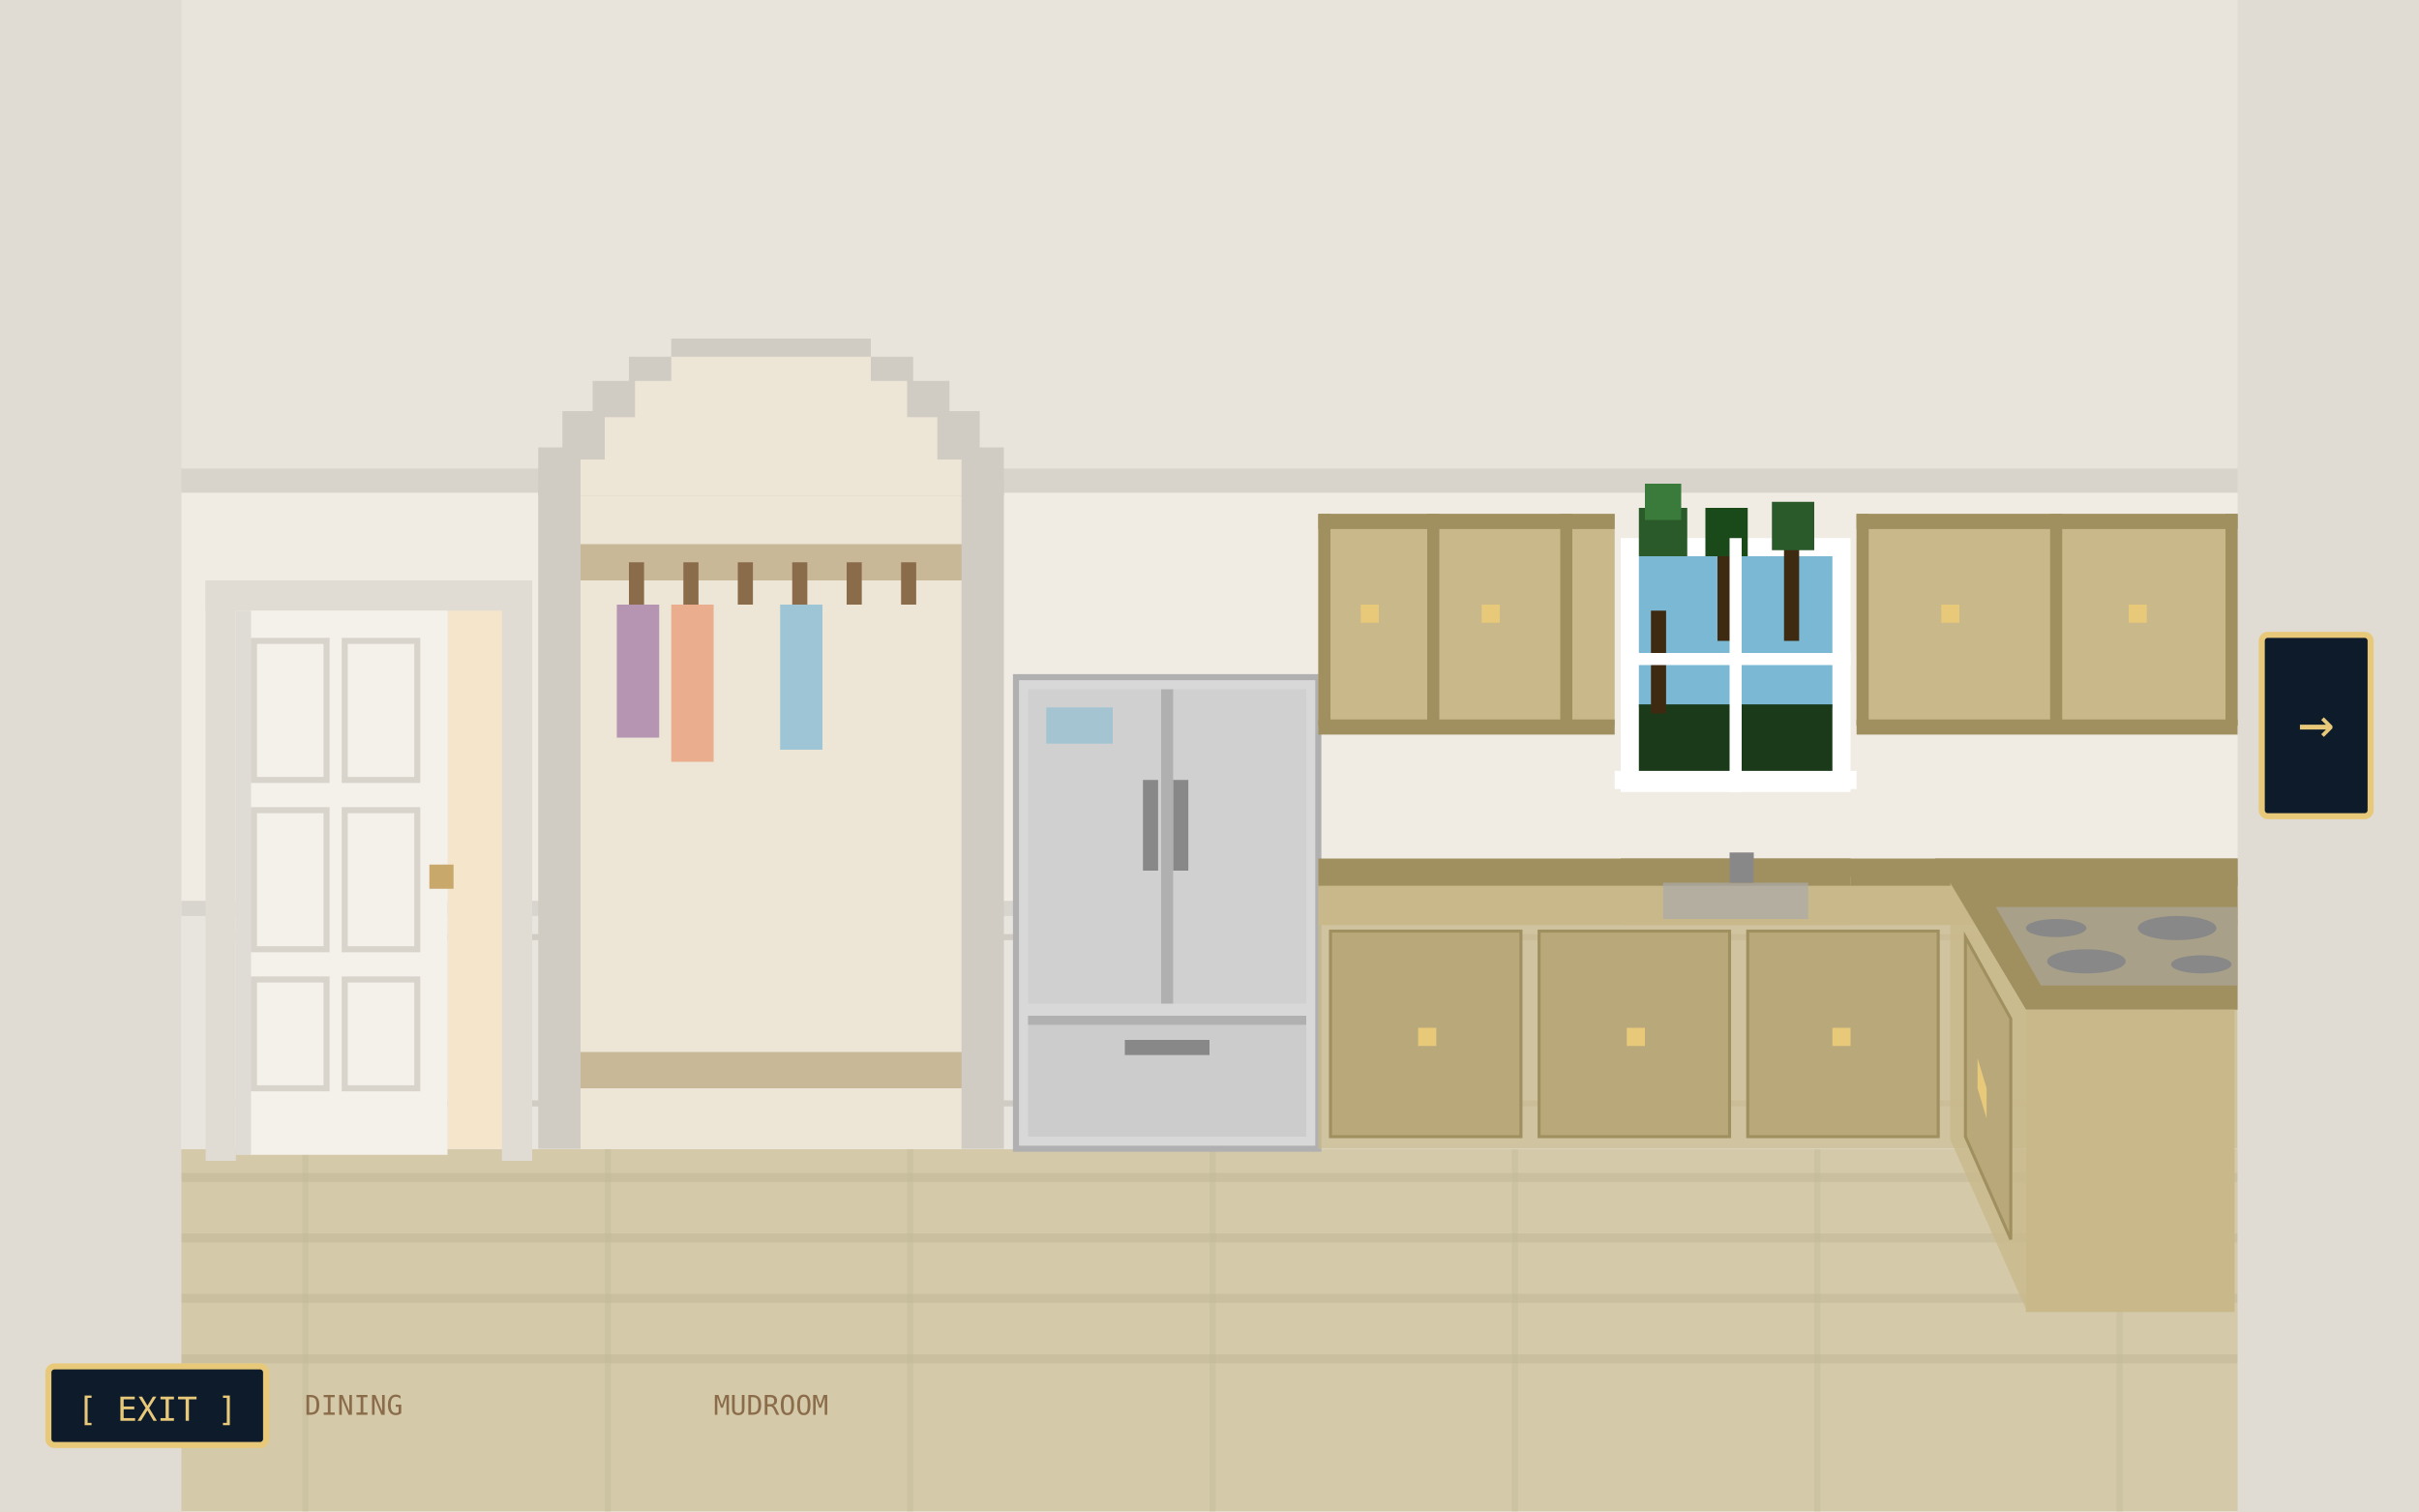
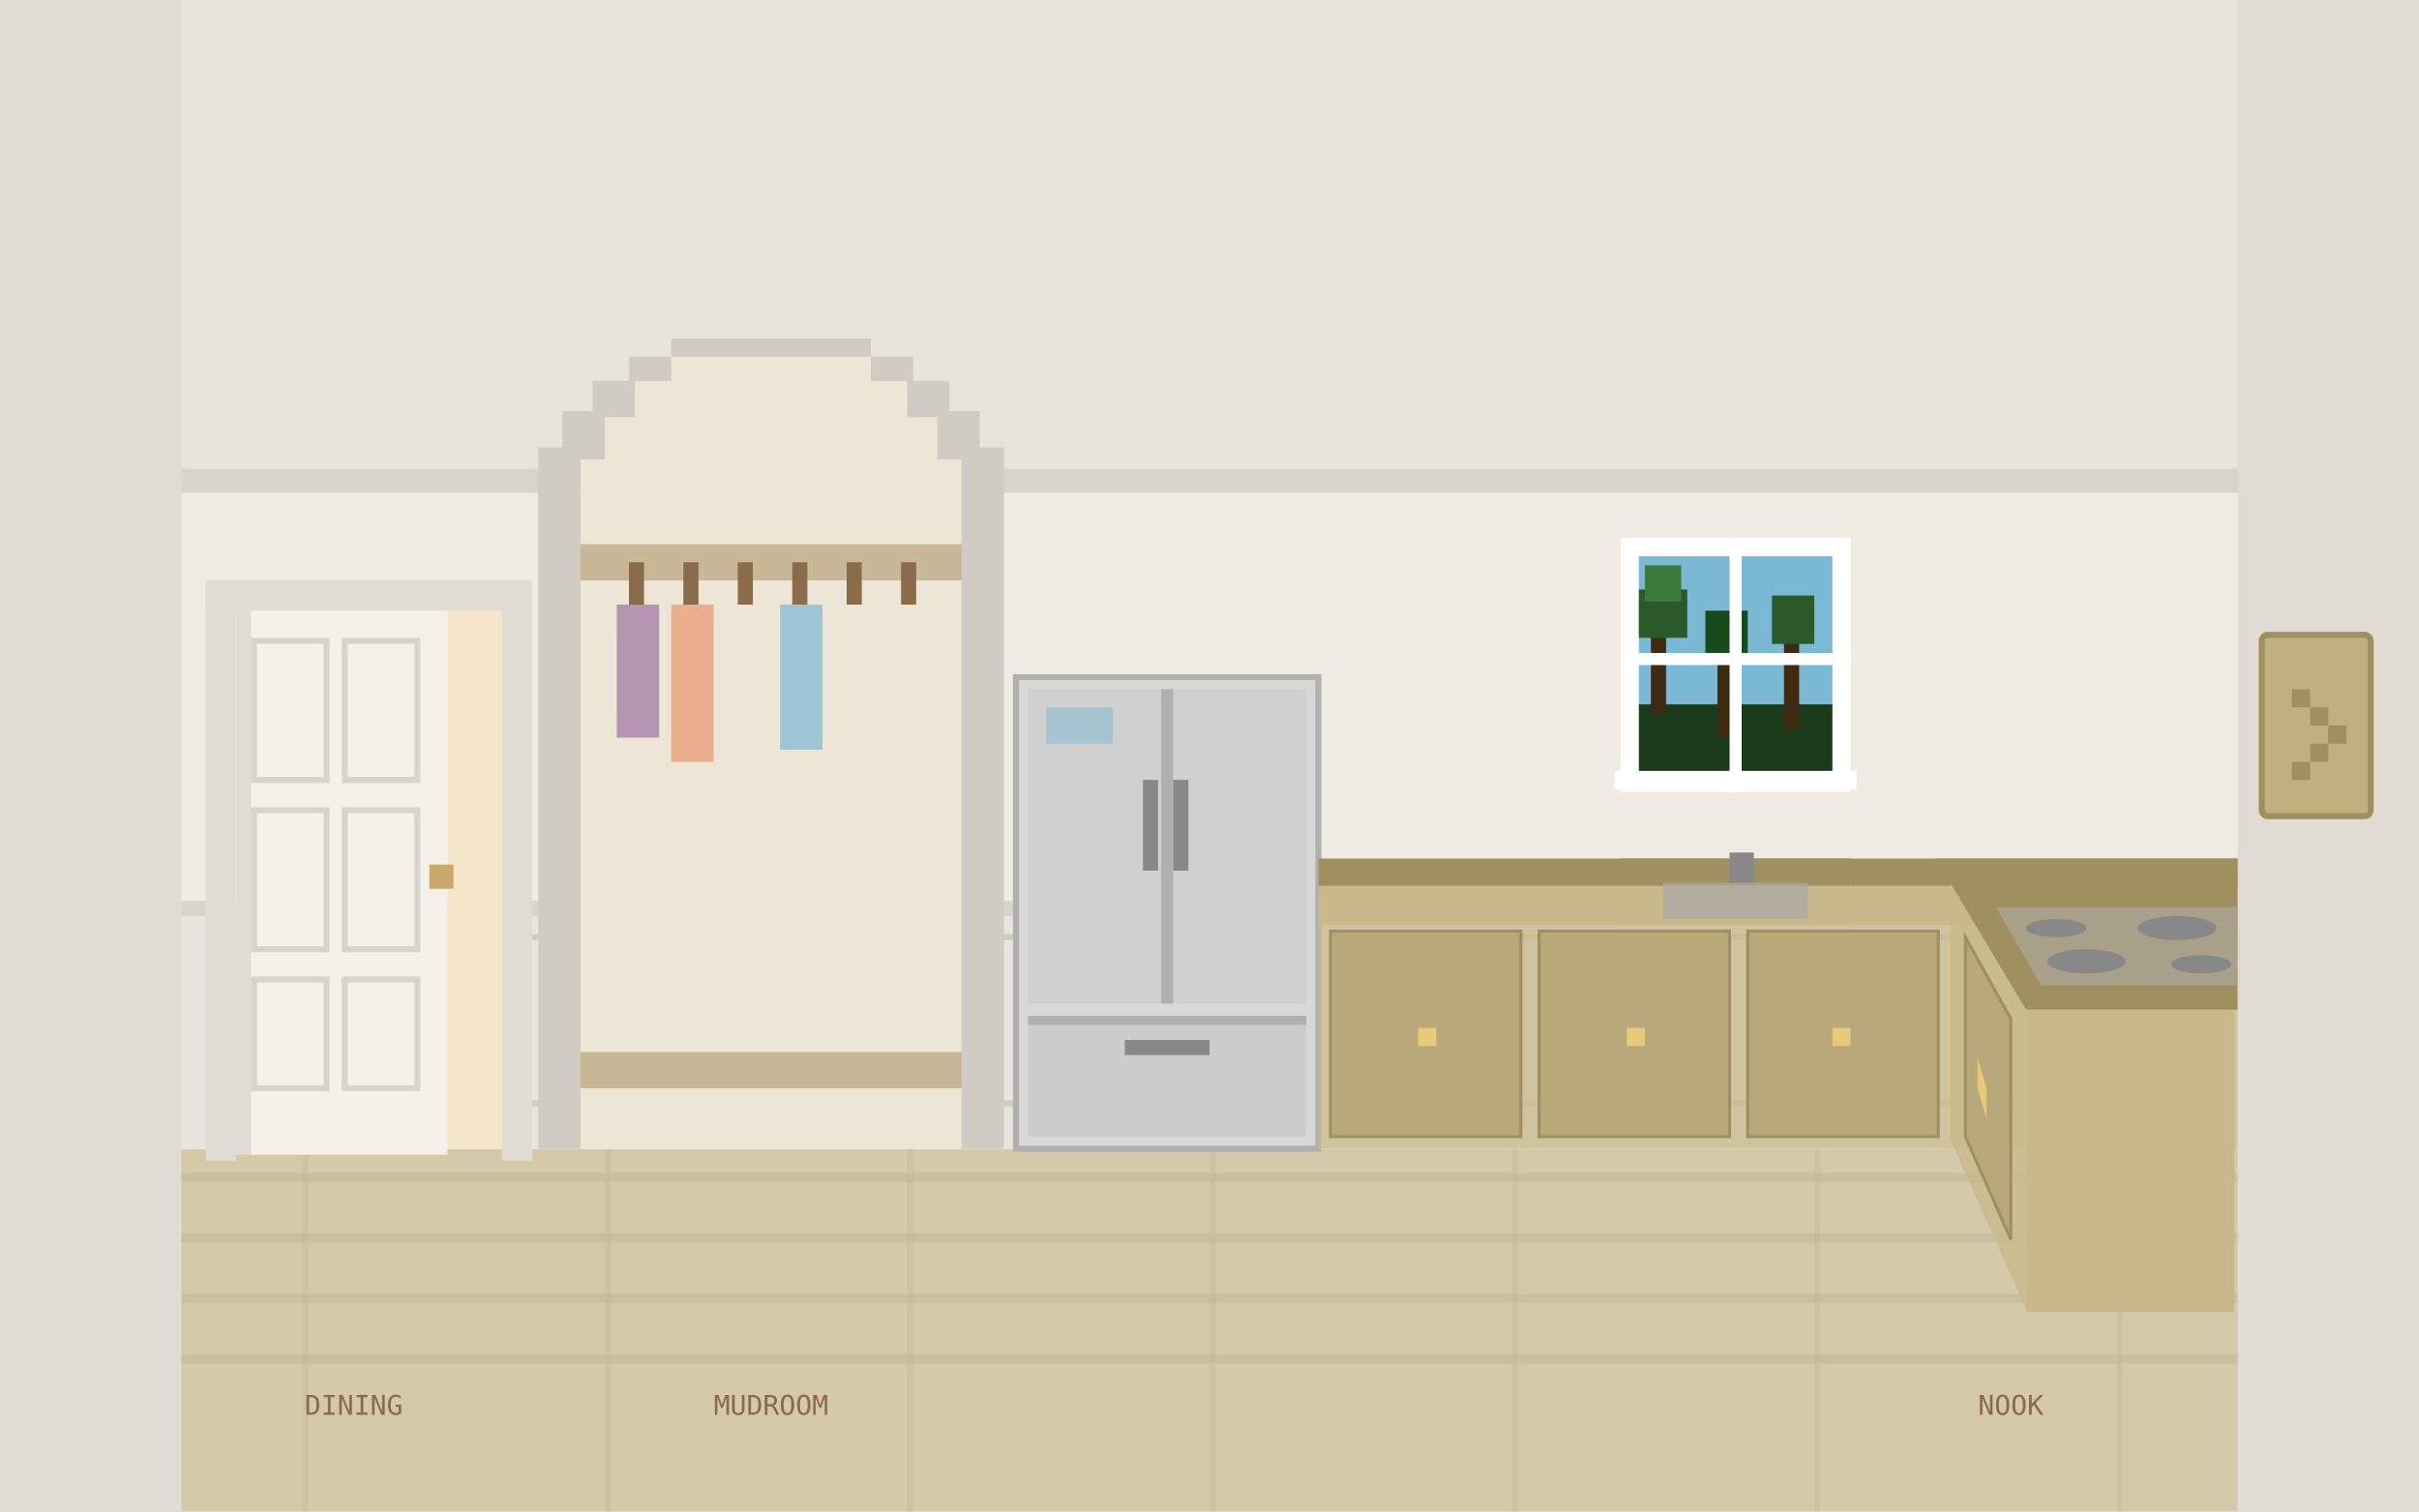
<svg xmlns="http://www.w3.org/2000/svg" viewBox="0 0 800 500">
  <rect x="0" y="380" width="800" height="120" fill="#d4c9a8" />
  <rect x="0" y="388" width="800" height="3" fill="#c0b898" opacity="0.5" />
  <rect x="0" y="408" width="800" height="3" fill="#c0b898" opacity="0.5" />
  <rect x="0" y="428" width="800" height="3" fill="#c0b898" opacity="0.5" />
  <rect x="0" y="448" width="800" height="3" fill="#c0b898" opacity="0.5" />
  <rect x="100" y="380" width="2" height="120" fill="#c0b898" opacity="0.4" />
  <rect x="200" y="380" width="2" height="120" fill="#c0b898" opacity="0.4" />
  <rect x="300" y="380" width="2" height="120" fill="#c0b898" opacity="0.4" />
  <rect x="400" y="380" width="2" height="120" fill="#c0b898" opacity="0.4" />
  <rect x="500" y="380" width="2" height="120" fill="#c0b898" opacity="0.4" />
  <rect x="600" y="380" width="2" height="120" fill="#c0b898" opacity="0.4" />
  <rect x="700" y="380" width="2" height="120" fill="#c0b898" opacity="0.4" />
  <rect x="0" y="160" width="800" height="220" fill="#f0ece4" />
  <rect x="0" y="0" width="800" height="160" fill="#e8e4dc" />
  <rect x="0" y="155" width="800" height="8" fill="#d8d4cc" />
  <rect x="0" y="0" width="60" height="500" fill="#e0dcd4" />
  <rect x="740" y="0" width="60" height="500" fill="#e0dcd4" />
  <rect x="60" y="300" width="680" height="80" fill="#e8e4de" />
  <rect x="60" y="298" width="680" height="5" fill="#d8d4ce" />
  <rect x="70" y="310" width="80" height="55" fill="none" stroke="#d0ccc4" stroke-width="2" />
  <rect x="165" y="310" width="80" height="55" fill="none" stroke="#d0ccc4" stroke-width="2" />
  <rect x="260" y="310" width="80" height="55" fill="none" stroke="#d0ccc4" stroke-width="2" />
  <rect x="355" y="310" width="80" height="55" fill="none" stroke="#d0ccc4" stroke-width="2" />
  <rect x="450" y="310" width="80" height="55" fill="none" stroke="#d0ccc4" stroke-width="2" />
  <rect x="545" y="310" width="80" height="55" fill="none" stroke="#d0ccc4" stroke-width="2" />
  <rect x="640" y="310" width="80" height="55" fill="none" stroke="#d0ccc4" stroke-width="2" />
  <rect x="148" y="200" width="24" height="180" fill="#f5e8d0" />
  <rect x="148" y="200" width="24" height="180" fill="#E8C97A" opacity="0.06" />
  <rect x="68" y="192" width="108" height="10" fill="#e0dcd4" />
  <rect x="68" y="192" width="10" height="192" fill="#e0dcd4" />
  <rect x="166" y="192" width="10" height="192" fill="#e0dcd4" />
  <rect x="78" y="202" width="70" height="180" fill="#f4f0ea" />
  <rect x="84" y="212" width="24" height="46" fill="none" stroke="#d8d4cc" stroke-width="2" />
  <rect x="114" y="212" width="24" height="46" fill="none" stroke="#d8d4cc" stroke-width="2" />
  <rect x="84" y="268" width="24" height="46" fill="none" stroke="#d8d4cc" stroke-width="2" />
  <rect x="114" y="268" width="24" height="46" fill="none" stroke="#d8d4cc" stroke-width="2" />
  <rect x="84" y="324" width="24" height="36" fill="none" stroke="#d8d4cc" stroke-width="2" />
  <rect x="114" y="324" width="24" height="36" fill="none" stroke="#d8d4cc" stroke-width="2" />
  <rect x="142" y="286" width="8" height="8" fill="#c8a86b" />
  <rect x="78" y="202" width="5" height="180" fill="#b0aca6" opacity="0.3" />
-   <text x="117" y="468" text-anchor="middle" font-family="monospace" font-size="9" fill="#8B6C4A">DINING</text>
  <rect x="190" y="160" width="130" height="220" fill="#ede5d6" />
  <rect x="190" y="180" width="130" height="12" fill="#c8b898" />
  <rect x="208" y="186" width="5" height="14" fill="#8B6C4A" />
  <rect x="226" y="186" width="5" height="14" fill="#8B6C4A" />
  <rect x="244" y="186" width="5" height="14" fill="#8B6C4A" />
  <rect x="262" y="186" width="5" height="14" fill="#8B6C4A" />
  <rect x="280" y="186" width="5" height="14" fill="#8B6C4A" />
  <rect x="298" y="186" width="5" height="14" fill="#8B6C4A" />
  <rect x="204" y="200" width="14" height="44" fill="#9D74A1" opacity="0.7" />
  <rect x="222" y="200" width="14" height="52" fill="#E8956D" opacity="0.7" />
  <rect x="258" y="200" width="14" height="48" fill="#7AB8D4" opacity="0.7" />
  <rect x="190" y="348" width="130" height="12" fill="#c8b898" />
  <rect x="178" y="160" width="14" height="220" fill="#d0ccc4" />
  <rect x="318" y="160" width="14" height="220" fill="#d0ccc4" />
  <rect x="178" y="148" width="154" height="16" fill="#d0ccc4" />
  <rect x="186" y="136" width="138" height="14" fill="#d0ccc4" />
  <rect x="196" y="126" width="118" height="12" fill="#d0ccc4" />
  <rect x="208" y="118" width="94" height="10" fill="#d0ccc4" />
  <rect x="222" y="112" width="66" height="8" fill="#d0ccc4" />
  <rect x="192" y="152" width="126" height="12" fill="#ede5d6" />
  <rect x="200" y="138" width="110" height="14" fill="#ede5d6" />
  <rect x="210" y="126" width="90" height="14" fill="#ede5d6" />
  <rect x="222" y="118" width="66" height="10" fill="#ede5d6" />
-   <text x="255" y="468" text-anchor="middle" font-family="monospace" font-size="9" fill="#8B6C4A">MUDROOM</text>
  <rect x="336" y="224" width="100" height="156" fill="#d8d8d8" />
  <rect x="336" y="224" width="100" height="156" fill="none" stroke="#b0b0b0" stroke-width="2" />
  <rect x="340" y="336" width="92" height="40" fill="#cccccc" />
  <rect x="340" y="336" width="92" height="3" fill="#b0b0b0" />
  <rect x="372" y="344" width="28" height="5" fill="#888" />
  <rect x="340" y="228" width="44" height="104" fill="#d0d0d0" />
  <rect x="388" y="228" width="44" height="104" fill="#d0d0d0" />
  <rect x="384" y="228" width="4" height="104" fill="#b0b0b0" />
  <rect x="378" y="258" width="5" height="30" fill="#888" />
  <rect x="388" y="258" width="5" height="30" fill="#888" />
  <rect x="346" y="234" width="22" height="12" fill="#7AB8D4" opacity="0.5" />
  <rect x="436" y="290" width="304" height="16" fill="#c8b88a" />
  <rect x="436" y="284" width="304" height="9" fill="#a09060" />
  <rect x="536" y="290" width="76" height="16" fill="#c8b88a" />
  <rect x="536" y="284" width="76" height="9" fill="#a09060" />
  <rect x="550" y="292" width="48" height="12" fill="#aaa" opacity="0.7" />
  <rect x="572" y="282" width="8" height="10" fill="#888" />
  <rect x="436" y="304" width="304" height="76" fill="#c8b88a" opacity="0.75" />
  <rect x="440" y="308" width="63" height="68" fill="#b8a87a" stroke="#a09060" stroke-width="1" />
  <rect x="509" y="308" width="63" height="68" fill="#b8a87a" stroke="#a09060" stroke-width="1" />
  <rect x="578" y="308" width="63" height="68" fill="#b8a87a" stroke="#a09060" stroke-width="1" />
  <rect x="469" y="340" width="6" height="6" fill="#E8C97A" />
  <rect x="538" y="340" width="6" height="6" fill="#E8C97A" />
  <rect x="606" y="340" width="6" height="6" fill="#E8C97A" />
  <polygon points="640,284 740,284 740,334 670,334" fill="#a09060" />
  <polygon points="645,377 645,292 670,334 670,433" fill="#c8b88a" opacity="0.75" />
  <rect x="670" y="334" width="69" height="100" fill="#c8b88a" />
  <polygon points="650,310 665,337 665,410 650,376" fill="#b8a87a" stroke="#a09060" stroke-width="1" />
  <polygon points="654,350 654,360 657,370 657,360" fill="#E8C97A" />
  <polygon points="660,300 740,300 740,326 675,326" fill="#b0b0b0" opacity="0.5" />
  <ellipse cx="680" cy="307" rx="10" ry="3" fill="#888" />
  <ellipse cx="720" cy="307" rx="13" ry="4" fill="#888" />
  <ellipse cx="690" cy="318" rx="13" ry="4" fill="#888" />
  <ellipse cx="728" cy="319" rx="10" ry="3" fill="#888" />
  <rect x="536" y="178" width="76" height="84" fill="white" />
  <rect x="542" y="184" width="64" height="50" fill="#7AB8D4" />
  <rect x="542" y="233" width="64" height="27" fill="#1a3a1a" />
  <rect x="546" y="202" width="5" height="34" fill="#3d2a10" />
-   <rect x="542" y="168" width="16" height="16" fill="#2a5a2a" />
-   <rect x="544" y="160" width="12" height="12" fill="#3a7a3a" />
-   <rect x="568" y="180" width="5" height="32" fill="#3d2a10" />
-   <rect x="564" y="168" width="14" height="16" fill="#1a4a1a" />
-   <rect x="590" y="178" width="5" height="34" fill="#3d2a10" />
-   <rect x="586" y="166" width="14" height="16" fill="#2a5a2a" />
+   <rect x="542" y="195" width="16" height="16" fill="#2a5a2a" />
+   <rect x="544" y="187" width="12" height="12" fill="#3a7a3a" />
+   <rect x="568" y="212" width="5" height="32" fill="#3d2a10" />
+   <rect x="564" y="202" width="14" height="16" fill="#1a4a1a" />
+   <rect x="590" y="207" width="5" height="34" fill="#3d2a10" />
+   <rect x="586" y="197" width="14" height="16" fill="#2a5a2a" />
  <rect x="536" y="216" width="76" height="4" fill="white" />
  <rect x="572" y="178" width="4" height="84" fill="white" />
  <rect x="534" y="255" width="80" height="6" fill="white" />
-   <rect x="436" y="170" width="98" height="70" fill="#c8b88a" />
-   <rect x="436" y="170" width="98" height="5" fill="#a09060" />
-   <rect x="436" y="238" width="98" height="5" fill="#a09060" />
-   <rect x="436" y="170" width="4" height="70" fill="#a09060" />
-   <rect x="516" y="170" width="4" height="70" fill="#a09060" />
-   <rect x="472" y="170" width="4" height="70" fill="#a09060" />
-   <rect x="450" y="200" width="6" height="6" fill="#E8C97A" />
-   <rect x="490" y="200" width="6" height="6" fill="#E8C97A" />
-   <rect x="614" y="170" width="126" height="70" fill="#c8b88a" />
-   <rect x="614" y="170" width="126" height="5" fill="#a09060" />
-   <rect x="614" y="238" width="126" height="5" fill="#a09060" />
-   <rect x="614" y="170" width="4" height="70" fill="#a09060" />
-   <rect x="678" y="170" width="4" height="70" fill="#a09060" />
-   <rect x="736" y="170" width="4" height="70" fill="#a09060" />
-   <rect x="642" y="200" width="6" height="6" fill="#E8C97A" />
-   <rect x="704" y="200" width="6" height="6" fill="#E8C97A" />
+   <text x="117" y="468" text-anchor="middle" font-family="monospace" font-size="9" fill="#8B6C4A">DINING</text>
+   <text x="255" y="468" text-anchor="middle" font-family="monospace" font-size="9" fill="#8B6C4A">MUDROOM</text>
+   <text x="665" y="468" text-anchor="middle" font-family="monospace" font-size="9" fill="#8B6C4A">NOOK</text>
  <a style="cursor:pointer">
-     <rect x="748" y="210" width="36" height="60" fill="#0d1b2a" stroke="#E8C97A" stroke-width="2" rx="2" />
-     <text x="766" y="246" text-anchor="middle" font-family="monospace" font-size="20" fill="#E8C97A">→</text>
-   </a>
-   <a style="cursor:pointer">
-     <rect x="68" y="192" width="108" height="192" fill="transparent" />
-   </a>
-   <a style="cursor:pointer">
-     <rect x="16" y="452" width="72" height="26" fill="#0d1b2a" stroke="#E8C97A" stroke-width="2" rx="2" />
-     <text x="52" y="470" text-anchor="middle" font-family="monospace" font-size="11" fill="#E8C97A">[ EXIT ]</text>
+     <rect x="748" y="210" width="36" height="60" fill="#c0b080" stroke="#a09060" stroke-width="2" rx="2" />
+     <rect x="758" y="228" width="6" height="6" fill="#a09060" />
+     <rect x="764" y="234" width="6" height="6" fill="#a09060" />
+     <rect x="770" y="240" width="6" height="6" fill="#a09060" />
+     <rect x="764" y="246" width="6" height="6" fill="#a09060" />
+     <rect x="758" y="252" width="6" height="6" fill="#a09060" />
  </a>
</svg>
